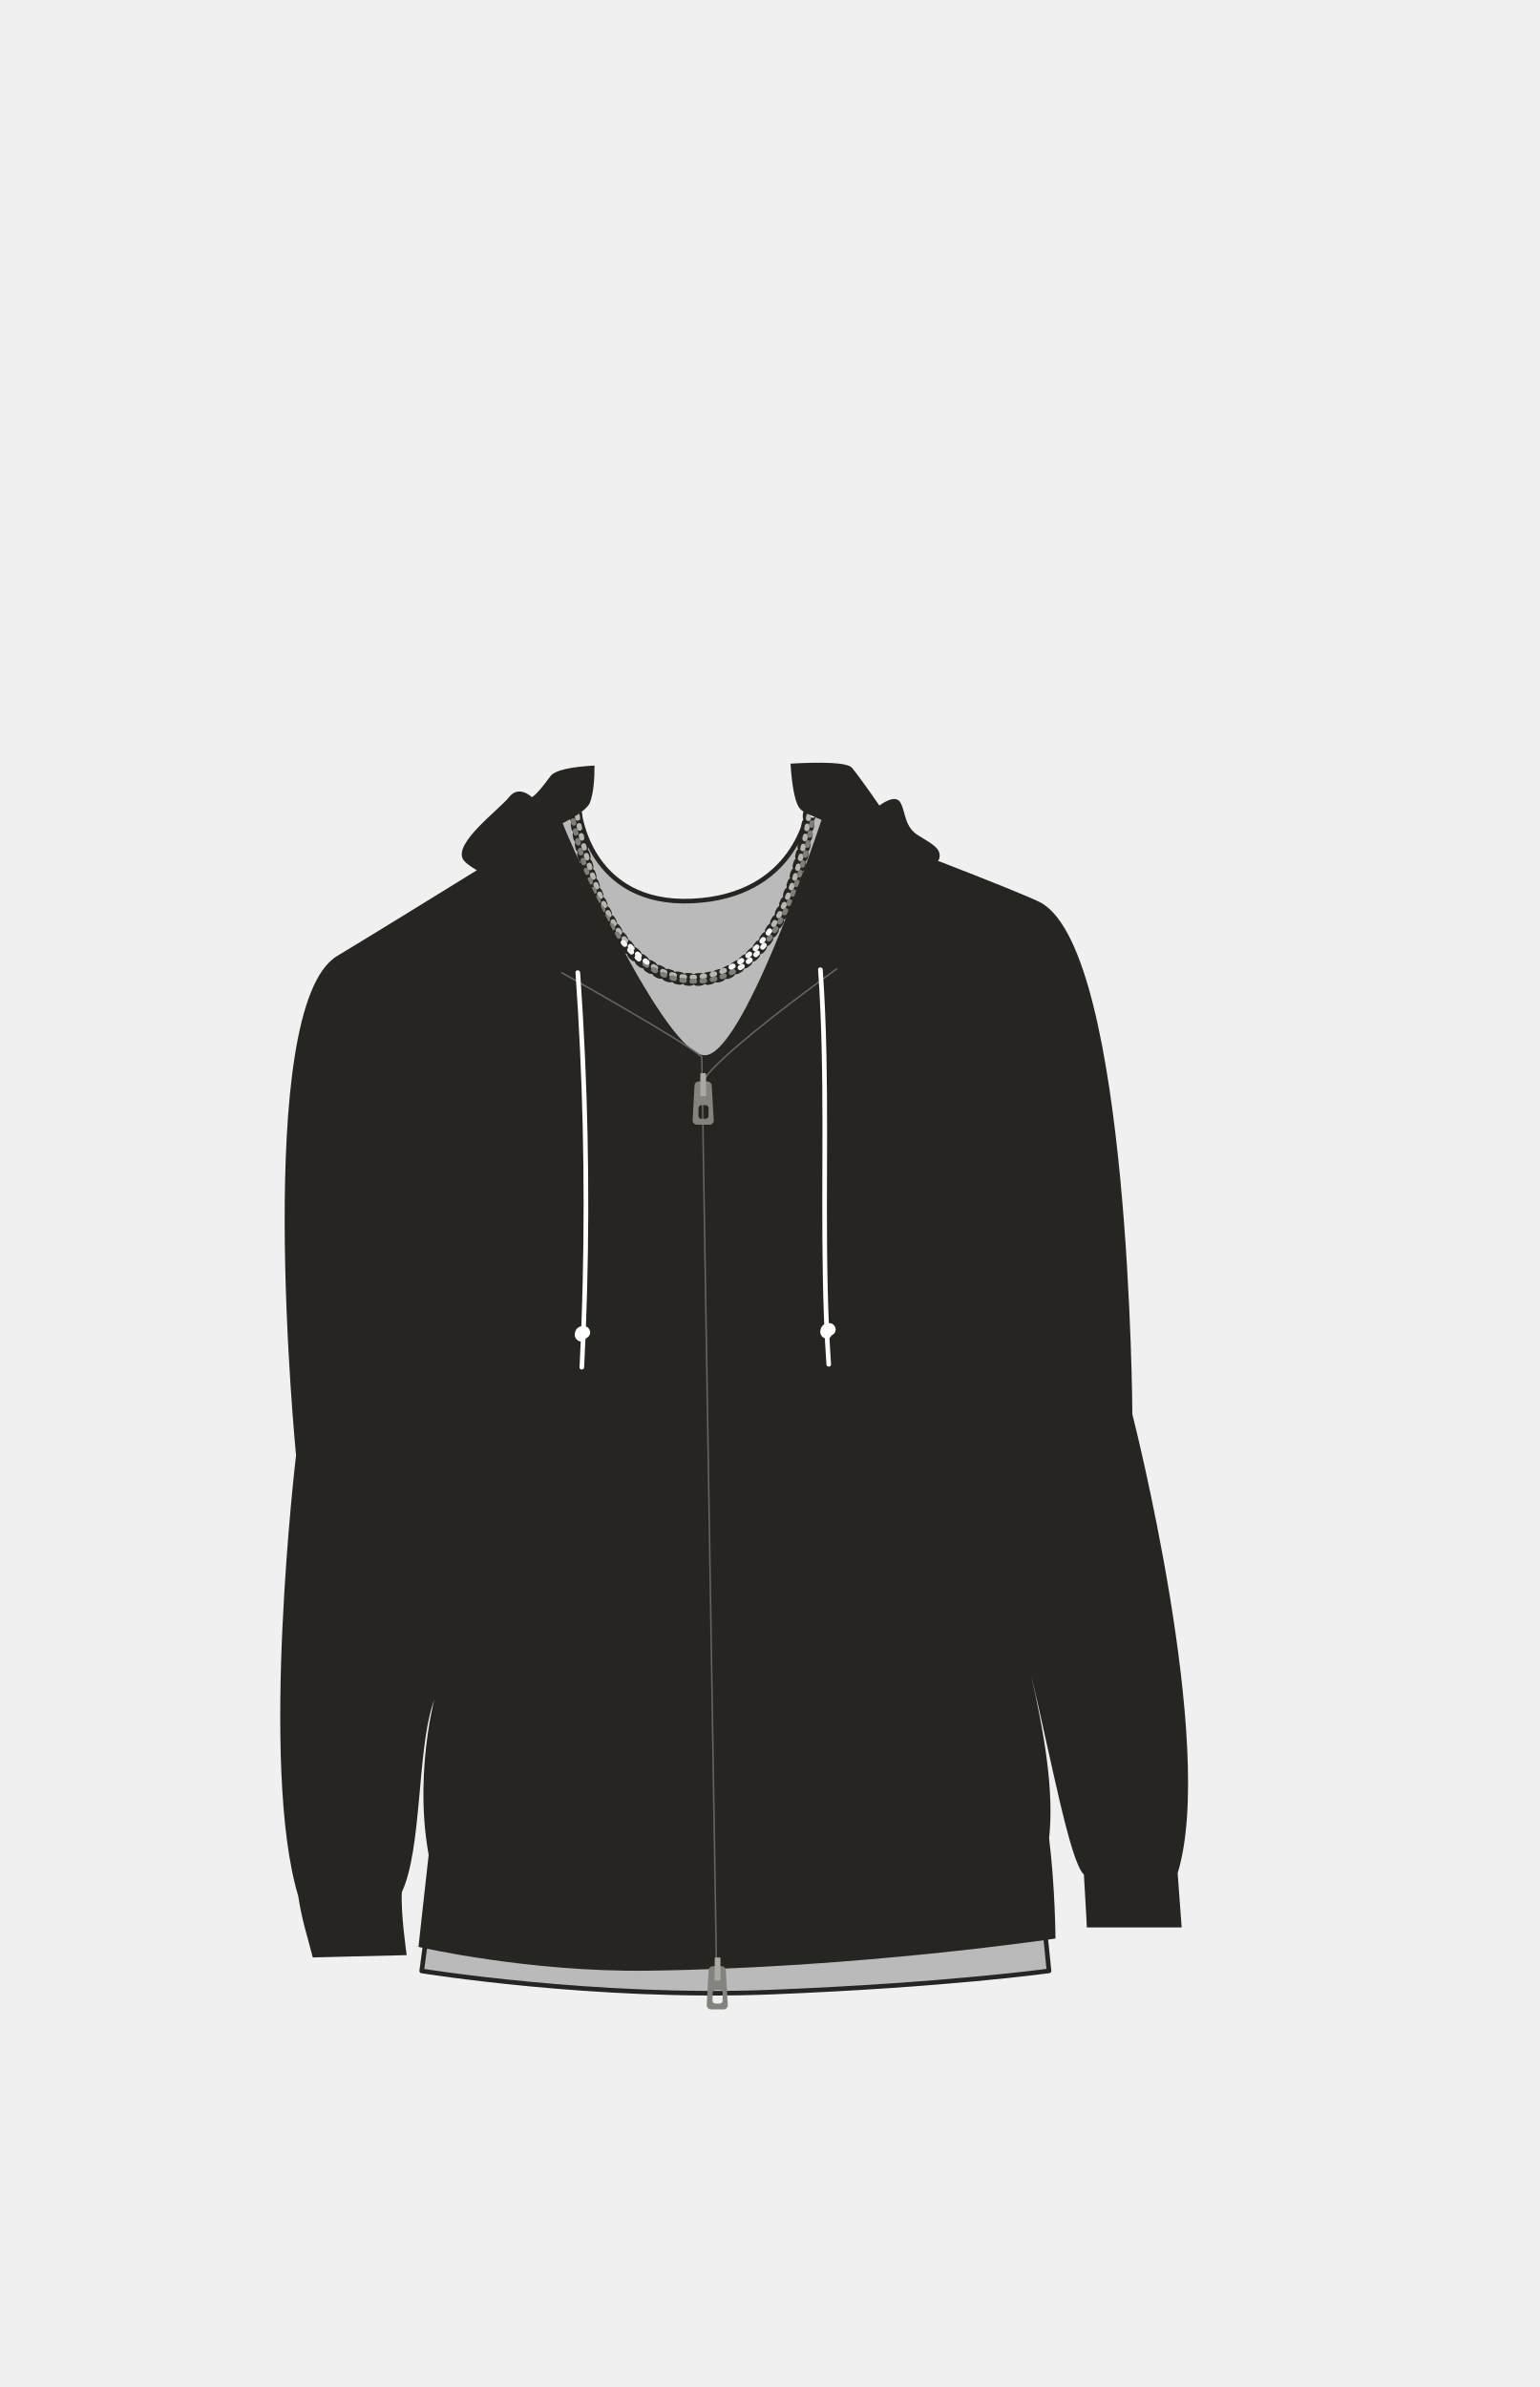
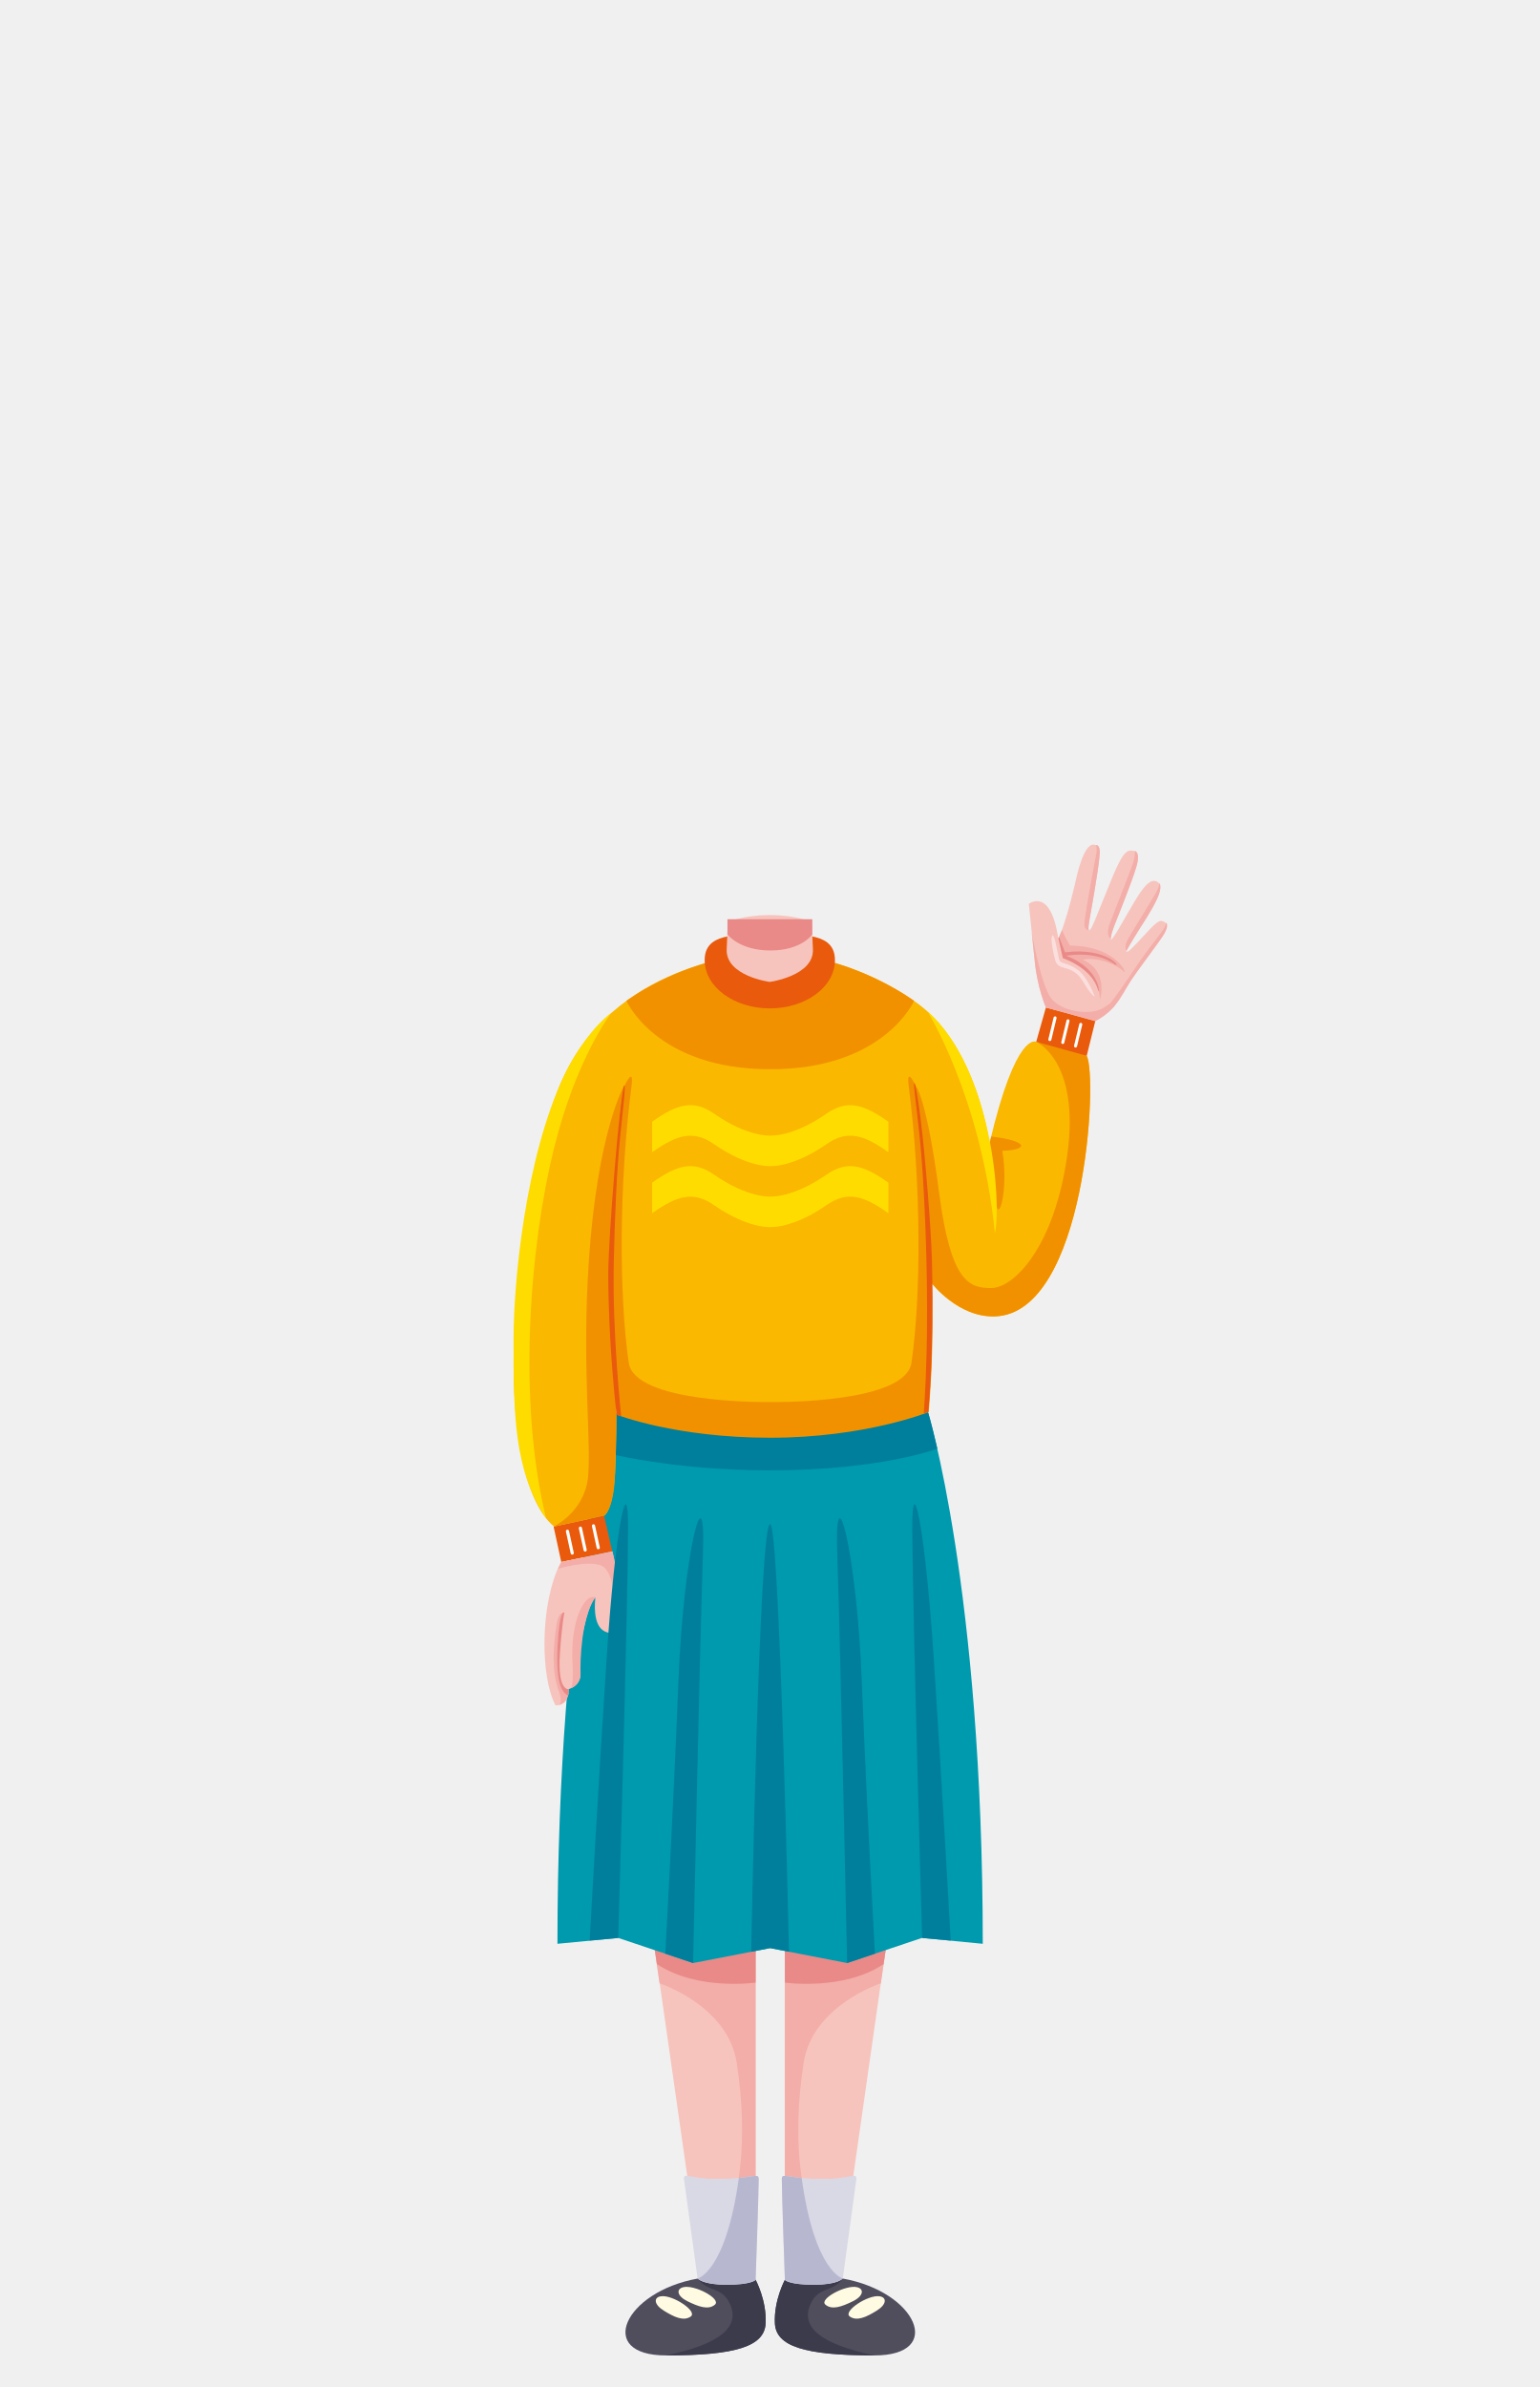
- <svg xmlns="http://www.w3.org/2000/svg" width="1000" height="1550" viewBox="0 0 1000 1550">
-   <path d="M675.54 1223.65L556 532.59l-31.45-6s-7.62 55.38-75 58.47-73.43-58.47-73.43-58.47l-27.3 12.56-70.32 705.73-4.64 34.94s112.7 18.26 226.51 13.77 180.83-13.79 180.83-13.79z" fill="#bababa" stroke="#262521" stroke-linecap="round" stroke-linejoin="round" stroke-width="3" />
-   <path d="M373.79 529s12.74 107.09 76.95 107.09 74.86-107.56 74.86-107.56" fill="none" stroke="#262521" stroke-linecap="round" stroke-linejoin="round" stroke-width="8.27" stroke-dasharray="1.65 4.96" />
-   <path d="M377.8 545.93a1.65 1.65 0 01-1.61-1.31l-.35-1.64a1.66 1.66 0 011.29-2 1.64 1.64 0 011.95 1.29l.34 1.61a1.65 1.65 0 01-1.27 2 2.09 2.09 0 01-.35.05zm71.58 90.3a1.66 1.66 0 010-3.31h1.6a1.66 1.66 0 01.15 3.31l-1.71.05zm-4.95-.2h-.15c-.57 0-1.14-.11-1.7-.19a1.64 1.64 0 01-1.43-1.85 1.66 1.66 0 011.85-1.43c.52.07 1.05.13 1.58.18a1.65 1.65 0 01-.15 3.3zm11.54-.3a1.65 1.65 0 01-.22-3.29l1.59-.24a1.66 1.66 0 01.53 3.27l-1.68.25zm-18-.77a1.81 1.81 0 01-.39-.05l-1.65-.43a1.66 1.66 0 11.89-3.19c.51.14 1 .28 1.54.4a1.66 1.66 0 01-.39 3.27zm24.51-.49a1.65 1.65 0 01-.41-3.25l1.55-.42a1.65 1.65 0 11.91 3.18l-1.63.44a1.51 1.51 0 01-.46.05zM431.66 633a1.67 1.67 0 01-.62-.12c-.53-.21-1.05-.43-1.57-.66a1.65 1.65 0 011.33-3c.49.22 1 .42 1.47.62a1.65 1.65 0 01-.61 3.19zm37.06-.49a1.66 1.66 0 01-.59-3.2c.5-.19 1-.39 1.48-.6a1.66 1.66 0 111.29 3.05l-1.58.64a1.56 1.56 0 01-.6.06zm-43-2.37a1.66 1.66 0 01-.81-.21q-.75-.42-1.47-.87a1.65 1.65 0 011.72-2.82l1.38.81a1.65 1.65 0 01-.82 3.09zm-19.47-17.62a1.67 1.67 0 01-1.32-.64c-.34-.45-.68-.89-1-1.34a1.65 1.65 0 112.65-2l1 1.3a1.65 1.65 0 01-1.3 2.66zm-3.86-5.37a1.66 1.66 0 01-1.38-.74c-.31-.46-.62-.93-.92-1.4a1.65 1.65 0 112.77-1.8l.9 1.36a1.66 1.66 0 01-.45 2.3 1.68 1.68 0 01-.91.23zm100-5.07a1.59 1.59 0 01-.86-.25 1.64 1.64 0 01-.55-2.27l.84-1.4a1.65 1.65 0 112.84 1.69c-.28.48-.57 1-.86 1.43a1.66 1.66 0 01-1.36.72zm-103.56-.54a1.64 1.64 0 01-1.43-.82l-.84-1.44a1.66 1.66 0 012.87-1.65l.82 1.42a1.65 1.65 0 01-.59 2.26 1.58 1.58 0 01-.78.18zm106.85-5.21a1.71 1.71 0 01-.78-.2 1.65 1.65 0 01-.67-2.24l.77-1.45a1.65 1.65 0 012.93 1.53l-.79 1.49a1.67 1.67 0 01-1.41.82zm-110.07-.58a1.66 1.66 0 01-1.47-.88l-.77-1.49a1.65 1.65 0 112.95-1.5l.75 1.45a1.65 1.65 0 01-1.46 2.42zm113.06-5.34a1.63 1.63 0 01-.71-.16 1.66 1.66 0 01-.79-2.2l.7-1.49a1.65 1.65 0 113 1.39l-.71 1.51a1.64 1.64 0 01-1.44.9zm-116-.59a1.65 1.65 0 01-1.5-.95c-.24-.51-.47-1-.7-1.52a1.65 1.65 0 113-1.38l.69 1.49a1.65 1.65 0 01-.79 2.2 1.59 1.59 0 01-.66.11zm118.7-5.46a1.58 1.58 0 01-.63-.13 1.65 1.65 0 01-.89-2.16l.63-1.52a1.65 1.65 0 113.06 1.25l-.64 1.54a1.66 1.66 0 01-1.49.97zM390 583.73a1.66 1.66 0 01-1.53-1l-.64-1.54a1.65 1.65 0 01.9-2.16 1.67 1.67 0 012.16.9l.63 1.51a1.67 1.67 0 01-1.52 2.3zm123.84-5.58a1.7 1.7 0 01-.58-.11 1.64 1.64 0 01-1-2.12c.19-.52.38-1 .56-1.54a1.66 1.66 0 113.18 1.12l-.58 1.57a1.65 1.65 0 01-1.57 1.08zm-126.32-.56a1.66 1.66 0 01-1.55-1.06l-.59-1.56a1.65 1.65 0 113.1-1.16l.58 1.53a1.66 1.66 0 01-.95 2.14 1.58 1.58 0 01-.58.11zm128.52-5.69a1.54 1.54 0 01-.52-.09 1.65 1.65 0 01-1-2.09c.17-.52.34-1 .5-1.55a1.66 1.66 0 113.16 1c-.17.53-.35 1.06-.52 1.6a1.66 1.66 0 01-1.61 1.13zm-130.8-.53a1.66 1.66 0 01-1.57-1.11l-.54-1.57a1.65 1.65 0 013.13-1.07l.54 1.55a1.66 1.66 0 01-1 2.11 1.7 1.7 0 01-.55.09zm132.76-5.8a1.58 1.58 0 01-.47-.07 1.66 1.66 0 01-1.12-2l.46-1.57a1.65 1.65 0 013.18.9l-.46 1.6a1.66 1.66 0 01-1.59 1.14zm-134.87-.49a1.65 1.65 0 01-1.58-1.15l-.5-1.59a1.65 1.65 0 013.16-1l.49 1.57a1.65 1.65 0 01-1.07 2.08 1.77 1.77 0 01-.48.09zm136.64-5.89a1.52 1.52 0 01-.42-.06 1.65 1.65 0 01-1.18-2c.14-.53.27-1.06.4-1.58a1.65 1.65 0 113.21.8c-.13.53-.27 1.07-.41 1.62a1.67 1.67 0 01-1.58 1.22zm-138.57-.45a1.64 1.64 0 01-1.58-1.19l-.46-1.61a1.65 1.65 0 113.18-.89l.45 1.58a1.66 1.66 0 01-1.13 2 1.76 1.76 0 01-.44.11zm140.14-6a1.61 1.61 0 01-.37 0 1.65 1.65 0 01-1.24-2l.36-1.6a1.65 1.65 0 013.23.71l-.37 1.63a1.65 1.65 0 01-1.59 1.26zm-141.9-.39a1.66 1.66 0 01-1.6-1.23l-.42-1.62a1.66 1.66 0 013.21-.82l.41 1.59a1.65 1.65 0 01-1.18 2 1.52 1.52 0 01-.4.08zm143.29-6.09h-.33a1.65 1.65 0 01-1.3-2l.32-1.61a1.65 1.65 0 113.25.62l-.32 1.64a1.66 1.66 0 01-1.6 1.35zm1.19-6.53h-.28a1.66 1.66 0 01-1.35-1.91c.09-.56.18-1.09.27-1.62a1.65 1.65 0 013.26.52q-.12.81-.27 1.65a1.66 1.66 0 01-1.61 1.36zm-147.54-.29a1.64 1.64 0 01-1.61-1.31l-.35-1.63a1.67 1.67 0 011.29-2 1.65 1.65 0 011.95 1.29l.34 1.61a1.65 1.65 0 01-1.27 2 1.39 1.39 0 01-.33.04zM525 533.17h-.23a1.66 1.66 0 01-1.42-1.86c.08-.59.16-1.13.22-1.63a1.65 1.65 0 113.28.41c-.06.51-.14 1.07-.22 1.66a1.66 1.66 0 01-1.63 1.42zm-149.85-.24a1.67 1.67 0 01-1.63-1.36l-.29-1.64a1.65 1.65 0 113.25-.58l.3 1.62a1.66 1.66 0 01-1.33 1.93z" fill="#b7b6b0" />
-   <path d="M451 638.78h-1.71a1.65 1.65 0 01.14-3.3h1.6a1.65 1.65 0 010 3.3zm4.94-.17a1.65 1.65 0 01-.13-3.3q.81-.06 1.59-.15a1.64 1.64 0 011.83 1.46 1.66 1.66 0 01-1.46 1.83l-1.69.16zm-11.54-.29h-.22c-.56-.07-1.13-.16-1.68-.25a1.65 1.65 0 11.54-3.26l1.58.23a1.66 1.66 0 01-.22 3.3zm18.07-.64a1.66 1.66 0 01-.33-3.28c.52-.1 1-.22 1.56-.35a1.66 1.66 0 11.78 3.22c-.55.13-1.11.26-1.67.37a1.27 1.27 0 01-.36.04zm-24.56-.68a2 2 0 01-.43 0l-1.64-.47a1.65 1.65 0 111-3.17c.51.16 1 .3 1.54.44a1.65 1.65 0 01-.42 3.25zm30.91-1.12a1.66 1.66 0 01-.55-3.22c.5-.17 1-.36 1.5-.55a1.66 1.66 0 011.19 3.09l-1.6.59a1.7 1.7 0 01-.54.12zm-37.17-1a1.76 1.76 0 01-.63-.12l-1.57-.67a1.66 1.66 0 011.35-3l1.47.63a1.66 1.66 0 01-.62 3.19zm43.25-1.6a1.65 1.65 0 01-.74-3.13c.48-.24.95-.49 1.42-.74a1.66 1.66 0 011.58 2.91c-.5.27-1 .53-1.52.79a1.63 1.63 0 01-.74.22zm-49.21-1.27a1.65 1.65 0 01-.8-.21l-1.47-.84a1.66 1.66 0 011.69-2.85c.46.28.93.54 1.39.8a1.65 1.65 0 01-.81 3.1zm-5.58-3.53a1.64 1.64 0 01-1-.31l-1.37-1a1.65 1.65 0 012-2.64l1.31 1a1.66 1.66 0 01-1 3zm79.2-17a1.66 1.66 0 01-1.34-2.63c.32-.44.63-.88.94-1.33a1.65 1.65 0 112.71 1.9l-1 1.37a1.65 1.65 0 01-1.31.69zm-97.59-1.84a1.65 1.65 0 01-1.35-.69c-.33-.45-.65-.91-1-1.37a1.66 1.66 0 112.72-1.89c.31.44.62.89.94 1.33a1.66 1.66 0 01-.38 2.31 1.64 1.64 0 01-.93.31zM503 606a1.61 1.61 0 01-.88-.26 1.65 1.65 0 01-.52-2.27l.86-1.39a1.65 1.65 0 012.82 1.72c-.29.48-.58 1-.88 1.42a1.65 1.65 0 01-1.4.78zm-105-1.84a1.66 1.66 0 01-1.4-.77c-.3-.48-.6-1-.89-1.43a1.65 1.65 0 112.81-1.73l.87 1.39a1.65 1.65 0 01-.51 2.28 1.69 1.69 0 01-.88.25zm108.35-3.87a1.64 1.64 0 01-1.44-2.45c.26-.48.53-1 .78-1.44a1.66 1.66 0 012.92 1.57l-.81 1.47a1.63 1.63 0 01-1.44.84zm-111.75-1.84a1.67 1.67 0 01-1.45-.84l-.81-1.47a1.65 1.65 0 012.9-1.59L396 596a1.66 1.66 0 01-.62 2.26 1.72 1.72 0 01-.78.19zm114.84-4.05a1.7 1.7 0 01-.73-.17A1.66 1.66 0 01508 592l.72-1.47a1.65 1.65 0 113 1.43c-.24.5-.48 1-.73 1.5a1.65 1.65 0 01-1.55.94zm-118-1.79a1.65 1.65 0 01-1.47-.9l-.75-1.5a1.65 1.65 0 113-1.46l.74 1.46a1.66 1.66 0 01-1.48 2.4zm120.77-4.22a1.79 1.79 0 01-.67-.14 1.66 1.66 0 01-.84-2.18c.22-.5.43-1 .65-1.51a1.65 1.65 0 013 1.3c-.22.51-.44 1-.67 1.54a1.65 1.65 0 01-1.45.99zm-123.65-1.75a1.65 1.65 0 01-1.5-1c-.23-.51-.47-1-.69-1.52a1.65 1.65 0 113-1.35l.67 1.49a1.64 1.64 0 01-.81 2.19 1.54 1.54 0 01-.65.19zm126.19-4.37a1.61 1.61 0 01-.6-.12 1.66 1.66 0 01-.93-2.15c.2-.51.4-1 .59-1.52a1.65 1.65 0 113.09 1.18c-.2.52-.4 1-.61 1.56a1.65 1.65 0 01-1.52 1.05zm-128.84-1.7a1.66 1.66 0 01-1.53-1c-.21-.51-.43-1-.64-1.55a1.66 1.66 0 013.07-1.24c.2.51.41 1 .62 1.52a1.64 1.64 0 01-.89 2.16 1.58 1.58 0 01-.61.11zm131.16-4.52a1.81 1.81 0 01-.55-.09 1.66 1.66 0 01-1-2.11l.55-1.55a1.65 1.65 0 113.12 1.07l-.55 1.58a1.64 1.64 0 01-1.55 1.1zm-133.61-1.64a1.64 1.64 0 01-1.54-1.07l-.59-1.57a1.66 1.66 0 013.11-1.14l.57 1.54a1.66 1.66 0 01-1 2.13 1.76 1.76 0 01-.53.11zm135.72-4.64a1.8 1.8 0 01-.5-.08 1.65 1.65 0 01-1.07-2.08l.49-1.57a1.65 1.65 0 113.16 1l-.5 1.59a1.66 1.66 0 01-1.56 1.14zm-138-1.6a1.66 1.66 0 01-1.56-1.12l-.54-1.58a1.66 1.66 0 013.14-1.05l.53 1.56a1.66 1.66 0 01-1 2.1 1.7 1.7 0 01-.52.09zm139.89-4.75a1.51 1.51 0 01-.46-.07 1.65 1.65 0 01-1.13-2c.15-.53.3-1.06.44-1.58a1.67 1.67 0 012-1.16 1.65 1.65 0 011.15 2l-.45 1.62a1.67 1.67 0 01-1.5 1.19zm-141.95-1.55a1.65 1.65 0 01-1.58-1.16l-.49-1.6a1.65 1.65 0 113.16-1l.48 1.57a1.64 1.64 0 01-1.08 2.07 1.67 1.67 0 01-.44.12zM522.85 557a1.44 1.44 0 01-.41 0 1.65 1.65 0 01-1.19-2l.4-1.6a1.65 1.65 0 113.21.8l-.41 1.62a1.64 1.64 0 01-1.6 1.18zm-145.58-1.5a1.65 1.65 0 01-1.59-1.2l-.45-1.61a1.65 1.65 0 113.18-.88l.45 1.58a1.66 1.66 0 01-1.14 2.05 1.74 1.74 0 01-.45.07zm147.14-5a1.5 1.5 0 01-.37 0 1.66 1.66 0 01-1.25-2l.36-1.6a1.65 1.65 0 113.23.7l-.36 1.63a1.66 1.66 0 01-1.61 1.33zm-148.87-1.45a1.65 1.65 0 01-1.6-1.25l-.41-1.61a1.65 1.65 0 011.2-2 1.67 1.67 0 012 1.2l.4 1.6a1.65 1.65 0 01-1.19 2 1.51 1.51 0 01-.4.12zm150.25-5h-.33a1.67 1.67 0 01-1.3-1.95l.32-1.61a1.65 1.65 0 013.25.61l-.32 1.64a1.66 1.66 0 01-1.62 1.33zM374 542.66a1.66 1.66 0 01-1.61-1.29l-.37-1.63a1.65 1.65 0 013.23-.71l.37 1.6a1.66 1.66 0 01-1.25 2 1.57 1.57 0 01-.37.03zm153-5.12h-.27a1.65 1.65 0 01-1.36-1.9l.27-1.63a1.65 1.65 0 113.26.52l-.27 1.66a1.65 1.65 0 01-1.63 1.35zm-154.42-1.38a1.66 1.66 0 01-1.62-1.32c-.11-.58-.22-1.13-.32-1.65a1.65 1.65 0 013.25-.62c.1.51.2 1 .32 1.61a1.65 1.65 0 01-1.29 2z" fill="#7f7e78" />
-   <path d="M474.72 629.71a1.65 1.65 0 01-.77-3.11c.47-.26.94-.51 1.4-.78a1.66 1.66 0 011.65 2.87l-1.5.83a1.66 1.66 0 01-.78.19zm-54.51-3.23a1.67 1.67 0 01-1-.32l-1.35-1a1.66 1.66 0 012.05-2.6c.42.33.85.65 1.28 1a1.65 1.65 0 01-1 3zm60.17-.21a1.65 1.65 0 01-.94-3l1.31-.93a1.65 1.65 0 011.95 2.66c-.46.34-.92.66-1.39 1a1.6 1.6 0 01-.93.27zm-65.25-4a1.6 1.6 0 01-1.12-.44c-.42-.38-.83-.77-1.23-1.16a1.65 1.65 0 010-2.34 1.67 1.67 0 012.34 0c.38.38.78.75 1.17 1.11a1.66 1.66 0 01-1.12 2.87zm70.48 0a1.63 1.63 0 01-1.26-.58 1.66 1.66 0 01.18-2.33l1.21-1.06a1.65 1.65 0 112.21 2.46c-.42.38-.84.75-1.27 1.11a1.62 1.62 0 01-1.07.38zm4.8-4.51a1.66 1.66 0 01-1.18-2.81l1.11-1.17a1.65 1.65 0 112.42 2.25l-1.16 1.23a1.68 1.68 0 01-1.19.48zm-79.92-.18a1.66 1.66 0 01-1.23-.55l-1.12-1.26a1.66 1.66 0 112.5-2.17c.36.41.71.82 1.08 1.22a1.65 1.65 0 01-.13 2.33 1.61 1.61 0 01-1.1.41zm84.32-4.76a1.64 1.64 0 01-1.27-2.7l1-1.26a1.66 1.66 0 012.6 2c-.35.44-.7.88-1.06 1.31a1.64 1.64 0 01-1.27.63zm4-5.25a1.65 1.65 0 01-1.35-2.61c.31-.44.62-.88.92-1.33a1.66 1.66 0 112.74 1.86l-1 1.38a1.63 1.63 0 01-1.31.68z" fill="#f4f4f4" />
-   <path d="M480.62 630a1.65 1.65 0 01-.92-3l1.32-.9a1.65 1.65 0 111.91 2.7c-.46.33-.93.64-1.4 1a1.69 1.69 0 01-.91.2zm5.3-3.94a1.68 1.68 0 01-1.28-.6 1.65 1.65 0 01.22-2.33l1.22-1a1.65 1.65 0 112.18 2.48c-.42.37-.85.74-1.29 1.1a1.63 1.63 0 01-1.05.37zm-71-1.67a1.67 1.67 0 01-1.09-.4l-1.26-1.14a1.65 1.65 0 012.23-2.43l1.2 1.07a1.65 1.65 0 01-1.08 2.9zm75.86-2.81a1.65 1.65 0 01-1.17-2.81c.38-.39.75-.77 1.12-1.17a1.66 1.66 0 012.4 2.28c-.39.41-.78.82-1.17 1.21a1.65 1.65 0 01-1.17.51zm-80.65-1.76a1.65 1.65 0 01-1.19-.51l-1.16-1.23a1.66 1.66 0 112.44-2.24c.36.4.74.79 1.11 1.18a1.66 1.66 0 010 2.34 1.63 1.63 0 01-1.19.48zm85.11-3.13a1.64 1.64 0 01-1.06-.39 1.66 1.66 0 01-.18-2.3c.35-.41.69-.83 1-1.25a1.65 1.65 0 112.58 2.07c-.35.44-.71.87-1.07 1.31a1.66 1.66 0 01-1.26.58zm-89.5-1.82a1.68 1.68 0 01-1.28-.6l-1.05-1.27a1.65 1.65 0 112.59-2.06l1 1.26a1.65 1.65 0 01-.23 2.33 1.67 1.67 0 01-1.02.36zM528 531h-.21a1.66 1.66 0 01-1.43-1.86l.1-.78a1.63 1.63 0 011.82-1.46 1.65 1.65 0 011.47 1.82s0 .29-.11.85A1.66 1.66 0 01528 531z" fill="#f4f4f4" />
-   <path d="M735.35 918.39s-1.4-298-58.89-331.94c-5.16-3.05-35.89-15.27-67.47-27.53a2.61 2.61 0 00.82-.94c2.21-6.91-4.71-10-13.56-15.54s-8-14.34-11.34-21-13.84 1.66-13.84 1.66-10.79-15.77-17.71-24.44c-3-3.78-20.84-3.88-40-2.79.85 13.67 2.77 26.49 6.85 30 1.69 1.45 6.51 3.74 13.28 6.52-6.23 18.73-51.83 153.38-75.91 152.85-25.45-.56-86.26-134.69-92.18-150.69 9.54-4.95 16.22-9.58 17.68-13.33 2.32-6 3-14.93 3-24.11-14.32.79-25.64 2.81-28.64 6.92-9.9 13.57-12.16 13.57-12.16 13.57s-8.2-8.2-14.7 0-35.63 29.41-30 40.15c1.15 2.19 4.5 4.71 9.11 7.34-31 19.16-68.08 42-90.72 55.66C163.65 654.21 192.25 945 192.25 945s-24 202.14 1.42 286.16c2.37 15.93 6.05 26.45 9.43 39.9l61-1.5s-4.07-28.29-3.11-41c12.87-27.53 10-90.32 19.82-121.27 6-18.8-13.38 36.84-2.44 97.21-3 26.45-6.6 59.72-6.6 59.72s71 16.39 148 15.46c137.53-1.66 265.66-20.89 265.66-20.89s-.25-33.66-4.15-65c3.36-30.83-3.13-68.12-11.81-106.57 12.77 53 25.26 121.81 34.4 130 1.64 26.39 1.89 34.36 1.89 34.36h61.6s-1-13.81-2.61-35.23c25.55-83.02-29.4-297.96-29.4-297.96z" fill="#262521" />
-   <path d="M365 631.74s80.36 45 90.73 54.58l9.58 594.06M543.35 629.15s-93 66.71-87.39 76.65" fill="none" stroke="#636363" stroke-linecap="round" stroke-linejoin="round" />
-   <path d="M373.71 631.52q3.53 50.1 4.7 100.34 1.15 49.95 0 99.94-.66 28-2.07 56.05c-.1 1.93 2.9 1.92 3 0q2.52-50.18 2.67-100.41.15-50-2.06-99.92-1.23-28-3.2-56c-.14-1.92-3.14-1.93-3 0z" fill="#fff" />
-   <path d="M380.2 864.92a.41.41 0 01-.05-.09.31.31 0 00.05.11z" fill="#fff" />
-   <path d="M383.22 864.77c-1-5.68-9.17-4.53-9.83.74-1.25 4.48 5 8.19 7.22 3.42a4 4 0 002.61-4.16zM531.26 629.64c2.34 33.3 2.8 66.69 2.83 100.06s-.38 66.51.26 99.77c.36 18.85 1 37.69 2.32 56.5.13 1.92 3.13 1.93 3 0-2.26-33.49-2.67-67.07-2.67-100.62 0-33.21.38-66.41-.3-99.61-.38-18.72-1.11-37.43-2.42-56.1-.13-1.92-3.13-1.93-3 0z" fill="#fff" />
-   <path d="M542.65 862.89c-.95-5.67-9.17-4.52-9.82.75-1.26 4.47 5 8.19 7.21 3.41a4 4 0 002.61-4.16z" fill="#fff" />
-   <path d="M459.16 702.25h-5.62a2.79 2.79 0 00-2.52 2.32l-1.08 19.68c-.06.93-.11 1.86-.16 2.79a2.87 2.87 0 003 3.27H461a2.56 2.56 0 002.09-1.3l.06-.09a1.14 1.14 0 00.1-.19c.06-.12.11-.24.16-.37v-.11c0-.13.07-.25.09-.39a3.88 3.88 0 000-.59q-.58-9.82-1.15-19.67c-.06-.94-.11-1.87-.17-2.8a2.86 2.86 0 00-3.02-2.55zm1 17.26l-.08 5.17a1.87 1.87 0 01-1.9 1.84h-2.8a1.88 1.88 0 01-1.84-1.9l.08-5.17a1.88 1.88 0 011.9-1.84h2.8a1.88 1.88 0 011.82 1.9zM468.33 1276.73h-5.63a2.78 2.78 0 00-2.51 2.32q-.56 9.84-1.09 19.68l-.15 2.79a2.86 2.86 0 003 3.27h8.17a2.56 2.56 0 002.1-1.3l.06-.09.09-.19a2.06 2.06 0 00.16-.37v-.11a2.46 2.46 0 00.09-.39 2.27 2.27 0 000-.58q-.57-9.84-1.15-19.68c0-.94-.11-1.87-.16-2.8a2.87 2.87 0 00-2.98-2.55zm1 17.26l-.08 5.17a1.86 1.86 0 01-1.89 1.84h-2.8a1.87 1.87 0 01-1.84-1.9l.08-5.17a1.87 1.87 0 011.89-1.84h2.81a1.86 1.86 0 011.8 1.91z" fill="#84837e" />
-   <rect x="454.76" y="696.82" width="3.77" height="15.03" rx=".68" transform="rotate(180 456.645 704.335)" fill="#aaa9a3" />
-   <rect x="464.11" y="1271.1" width="3.77" height="15.03" rx=".68" transform="rotate(180 465.995 1278.615)" fill="#aaa9a3" />
+ <svg xmlns="http://www.w3.org/2000/svg" version="1.1" id="Layer_1" x="0px" y="0px" viewBox="0 0 1000 1550" style="enable-background:new 0 0 1000 1550;" xml:space="preserve">
+   <style type="text/css">
+ 	.st0{fill:#F7C4BD;}
+ 	.st1{fill:#F3AEA9;}
+ 	.st2{fill:#E98A88;}
+ 	.st3{fill:#504D5D;}
+ 	.st4{fill:#3C3B4C;}
+ 	.st5{fill:#D9D9E5;}
+ 	.st6{fill:#B8B7D0;}
+ 	.st7{fill:#FFFBE3;}
+ 	.st8{fill:#009AAE;}
+ 	.st9{fill:#007F9C;}
+ 	.st10{fill:#FAB800;}
+ 	.st11{fill:#F29100;}
+ 	.st12{fill:#E95A0C;}
+ 	.st13{fill:#FBDFDE;}
+ 	.st14{fill:#F6A500;}
+ 	.st15{fill:#FFFFFF;}
+ 	.st16{fill:#FFDC00;}
+ </style>
+   <g>
+     <g>
+       <g>
+         <path class="st0" d="M424.9,1263.3l21.7,151.9h44.2v-151.9C490.7,1263.3,457.8,1253.1,424.9,1263.3z" />
+         <path class="st1" d="M428.3,1287.9c0,0,44.3,14.3,50.1,51.5c8.3,53.7-0.8,85.1-0.8,85.1l13-5.8v-156.4l-65.8,1.6L428.3,1287.9z" />
+         <path class="st2" d="M490.7,1287.4c0,0-37.8,5.5-64.1-12c-1.7-11.8-1.7-11.4-1.7-11.4s33.2-7.2,65.8-1.6     C490.7,1282.1,490.7,1287.4,490.7,1287.4z" />
+         <path class="st3" d="M490.7,1480.4c0,0,7.2,13.3,6.5,28.2c-0.7,14.9-18.9,20.9-64.7,20.9s-27.3-41.3,20.5-49.9     C484,1479.5,490.7,1480.4,490.7,1480.4z" />
+         <path class="st4" d="M490.7,1480.4c0,0,7.2,13.3,6.5,28.2c-0.7,14.9-18.9,20.9-64.7,20.9c35.4-7.4,48.3-18.6,41.5-33.5     c-5.3-11.5-14.2-7.3-21-16.4C484,1479.5,490.7,1480.4,490.7,1480.4z" />
+         <path class="st5" d="M444.2,1415.2c1.5,10.9,8.8,64.3,8.8,64.3s2.9,4.1,18.9,4.1s18.7-3.1,18.7-3.1s2-56.4,2-65.4     c0-4.8-3.6-0.1-27-0.2C448.2,1415,443.5,1410.1,444.2,1415.2z" />
+         <path class="st6" d="M453.1,1479.5c0,0,2.9,4.1,18.9,4.1s18.7-3.1,18.7-3.1s2-56.4,2-65.4c0-3.6-2-1.9-12.9-0.8     C471.3,1475.4,453.1,1479.5,453.1,1479.5z" />
+         <path class="st7" d="M443.7,1485.2c-4.8,1.2-4.1,5.8,2.9,9.2c7,3.4,13.4,5.8,17.7,2.1C468.5,1492.7,451,1483.4,443.7,1485.2z" />
+         <path class="st7" d="M429.2,1491.1c-4.9,0.7-4.6,5.4,2,9.4c6.6,4.1,12.8,7,17.4,3.7C453.2,1500.8,436.6,1489.9,429.2,1491.1z" />
+       </g>
+       <g>
+         <path class="st0" d="M575.5,1263.3l-21.7,151.9h-44.2v-151.9C509.7,1263.3,542.6,1253.1,575.5,1263.3z" />
+         <path class="st1" d="M572,1287.9c0,0-44.3,14.3-50.1,51.5c-8.3,53.7,0.8,85.1,0.8,85.1l-13-5.8v-156.4l65.8,1.6L572,1287.9z" />
+         <path class="st2" d="M509.7,1287.4c0,0,37.8,5.5,64.1-12c1.7-11.8,1.7-11.4,1.7-11.4s-33.2-7.2-65.8-1.6     C509.7,1282.1,509.7,1287.4,509.7,1287.4z" />
+         <path class="st3" d="M509.7,1480.4c0,0-7.2,13.3-6.5,28.2c0.7,14.9,18.9,20.9,64.7,20.9s27.3-41.3-20.5-49.9     C516.4,1479.5,509.7,1480.4,509.7,1480.4z" />
+         <path class="st4" d="M509.7,1480.4c0,0-7.2,13.3-6.5,28.2c0.7,14.9,18.9,20.9,64.7,20.9c-35.4-7.4-48.3-18.6-41.5-33.5     c5.3-11.5,14.2-7.3,21-16.4C516.4,1479.5,509.7,1480.4,509.7,1480.4z" />
+         <path class="st5" d="M556.1,1415.2c-1.5,10.9-8.8,64.3-8.8,64.3s-2.9,4.1-18.9,4.1s-18.7-3.1-18.7-3.1s-2-56.4-2-65.4     c0-4.8,3.6-0.1,27-0.2C552.2,1415,556.8,1410.1,556.1,1415.2z" />
+         <path class="st6" d="M547.3,1479.5c0,0-2.9,4.1-18.9,4.1s-18.7-3.1-18.7-3.1s-2-56.4-2-65.4c0-3.6,2-1.9,12.9-0.8     C529.1,1475.4,547.3,1479.5,547.3,1479.5z" />
+         <path class="st7" d="M556.6,1485.2c4.8,1.2,4.1,5.8-2.9,9.2c-7,3.4-13.4,5.8-17.7,2.1S549.4,1483.4,556.6,1485.2z" />
+         <path class="st7" d="M571.2,1491.1c4.9,0.7,4.6,5.4-2,9.4c-6.6,4.1-12.8,7-17.4,3.7C547.2,1500.8,563.8,1489.9,571.2,1491.1z" />
+       </g>
+     </g>
+     <path class="st8" d="M602.2,915.4L396.6,918c0,0-34.6,113.1-34.6,344.2l39.5-3.8l48.6,16.3l50-9.7l0,0l50,9.7l48.6-16.3l39.5,3.8   C638.2,1031.1,602.2,915.4,602.2,915.4z" />
+     <path class="st9" d="M390.5,942.7c3.7-16.5,6.2-24.7,6.2-24.7l205.5-2.6c0,0,2.6,8.4,6.5,25.3c0,0-36.7,14.1-109.1,14.1   C434,954.7,390.5,942.7,390.5,942.7z" />
+     <path class="st10" d="M672.9,676.5c0,0-13.1-7.7-30.4,66.3c-0.3-3.2-9.3-66.3-49-92.9C579.2,639.7,543,619,500.3,619   c-24.2,0-108.2,11.5-138.2,89.3c-30.1,77.9-44.4,247.2-2.3,283c14.2-2.8,32.5-7.1,32.5-7.1s6.4-2.5,7.4-33.8   c1.1-31.3,0-39.9,0-39.9l6.7,0.4c15.8,0.9,49.5,2.5,93.5,2.5c61.7,0,103.3-3.1,103.3-3.1s3-25.6,1.7-77.2c0,0,17.2,22.6,41.3,21.7   c59-2.2,66.8-156,59.4-169.2C688.1,678,672.9,676.5,672.9,676.5z" />
+     <path class="st11" d="M672.9,676.5c0,0,15.1,1.5,32.8,9.1c7.3,13.2-0.5,167-59.4,169.2c-24.1,0.9-41.3-21.7-41.3-21.7l-10.2-127.9   c0,0,7.1,8.3,15,68.9c7.6,58.3,19.3,62.3,33.9,62.3c14.6,0,41.3-26.7,49.5-87.3C701.3,688.5,672.9,676.5,672.9,676.5z" />
+     <polygon class="st12" points="359.5,991.3 364.5,1014.3 397.6,1007.4 392.3,984.2  " />
+     <polygon class="st12" points="679.2,654.2 672.9,676.5 705.7,685.6 711.4,662.5  " />
+     <g>
+       <path class="st0" d="M679.2,654.2c0,0-5.4-11.8-7.4-31.5c-2-19.7-3.7-35.8-3.7-35.8s14.2-11.1,19.1,22.4    c5.2-9.5,11.9-39.8,11.9-39.8s4.7-22.1,11.3-21c4.4,0.7,5.1,1.3,0.7,27.6c-2.9,17.9-5.2,27.3-4,27.9c1.6,0.8,4.3-7.8,15.4-34.7    c7.3-17.6,9.9-17.4,13.5-16.8c3.7,0.6,4.7,4.3-1.5,20.5c-8.2,21.6-14.6,35.8-13.3,37c1.3,1.2,8.3-12.7,16.7-26.5    c7-11.5,10.4-12,12.7-11.3c3.9,1.3,4.5,6-3.7,19.5c-13.5,22.5-16.2,25.6-15.5,26.1c1.2,0.8,3.1-1.3,12.2-11.1    c8.1-8.8,9.5-9.5,12.2-8.2c5.1,2.3-0.9,10-14.9,28.7c-4.7,6.3-9.5,13.6-14,21.3c-5.8,10-15.9,14.5-15.9,14.5L679.2,654.2z" />
+       <path class="st1" d="M714.3,649.2c0,0,6-18.5-11.2-26c10.8-2.3,23.5,4.3,26.6,7.6c3.1,3.3-3.7-16.5-34.9-16.8    c-4.1-7.3-5.1-10.1-5.1-10.1l-2,4.7l3,12.4C690.7,620.8,713.7,628.5,714.3,649.2z" />
+       <path class="st2" d="M691.6,618.4c-2.5-6.7-3.9-10-3.9-10l-0.4,0.9l2.9,12.9c0,0,19.1,6.2,22.9,20.9c0.9,4.3,2.8-13.5-20.6-22.4    c0,0,0-0.1,0-0.1c4.3-0.7,20-2.6,31.3,5.5C729,629.5,719.6,614.8,691.6,618.4z" />
+       <path class="st13" d="M710.6,646.2c-1.1-2.4-4.9-12.1-10.7-16.4c-7.5-5.5-11.4-3.3-12.2-7.1c-1.1-4.6-3.1-17.2-4.4-15.1    c-1.2,1.9,0.4,10,1.9,15.8c2.2,8,10.9,1.8,18.2,14.1C708.7,646.5,711.5,648.1,710.6,646.2z" />
+       <path class="st1" d="M707.2,603.9c0,0-3.9,0.8-2.9-6.2c1.9-12.9,6.7-39.2,7.5-42.6c0.8-3.4,0-6.4,0-6.4s3-0.3,2.3,6.4    c-0.5,8.7-6.8,43.6-6.8,43.6S706.4,603.6,707.2,603.9z" />
+       <path class="st1" d="M721.5,609.9c0,0-3.8-1.9-0.9-9.9c2.9-7.9,10.6-27,14.8-38.5c2.1-5.6,1.5-9,1.5-9s3.1,0.4,1.8,7.4    c-1.3,7.1-14.8,40.6-14.8,40.6S720.8,608.2,721.5,609.9L721.5,609.9z" />
+       <path class="st1" d="M731.6,617.6c0,0-2.4-2.5,1.4-8.8c3.8-6.2,15.2-24.9,17.6-29c2.4-4.1,2.3-6.4,2.3-6.4s2.2,2.2-1.3,9.9    c-3.4,7.7-10.9,18.8-10.9,18.8S732,615.9,731.6,617.6z" />
+       <path class="st1" d="M757.2,599.2c-0.6,3.8-3.6,6.9-10.2,15.6c-6.6,8.7-11.7,16.6-11.7,16.6c-9.7,14.4-14.2,20-14.3,20    c-2.4,1.8-4.9,3.5-7.3,4.4c-7.8,3-24,1-30.8-7.2c-6.8-8.2-12.9-42.9-12.9-42.9s0.4,3.1,2,18.9c1.6,16.8,7.2,29.6,7.2,29.6    l32.1,8.8c4.1-1.9,8.2-5.1,11.5-8.6c0.7-0.7,1.4-1.6,2.1-2.6c0,0,0,0,0,0c2.9-3.4,6.8-10.9,9.5-15c2.6-4.1,17.1-23.6,20.6-28.7    C758.3,603.1,758.5,599.9,757.2,599.2z" />
+     </g>
+     <g>
+       <path class="st0" d="M397.6,1007.4c0,0,8.4,29.4-1.3,53c-3.3-0.5-11.7-2-9.7-23.1c0,0-2.6,1.6-5.8,13.4    c-4.9,18.3-4.3,22.8-3.9,36.5c0.2,7.1-7.6,9.7-7.6,9.7s0.6,10.5-8.5,10.5c-9.7-17.3-10.7-66,3.5-93.1    C379.8,1011.1,379.8,1011.1,397.6,1007.4z" />
+       <path class="st1" d="M362.4,1018.7c0,0,20.4-6.2,28.8-1.7c8.4,4.5,8.7,31,8.7,31s4.1-15.4-2.2-40.6c-18.2,3.8-33.1,6.9-33.1,6.9    L362.4,1018.7z" />
+       <path class="st1" d="M386.6,1037.3c0,0-4.2-2.7-9.2,6.9c-5,9.6-6.4,24.3-5.6,36.4c0.8,12.2-1,15.7-1,15.7s6.4-2.1,6.2-9.6    C376.7,1079.1,377.4,1050.1,386.6,1037.3z" />
+       <path class="st1" d="M363.1,1107.2c0,0,2.5-2.1,0-8.5c-2.5-6.4-4.7-16.4-3-33.4c1.4-14.7,2.7-18,6.3-18.1c0,0-3.9,7.5-4.1,26.8    c-0.2,19.3,2.7,23.1,7,25.5C368.3,1102.8,367.7,1105.7,363.1,1107.2z" />
+       <path class="st2" d="M369.4,1096.9c0,0-7.4,1.6-5.8-22.8c1.3-19.5,2.9-26.9,2.9-26.9s-3-3.7-4.4,21.2c-1.5,27,3.8,31,6.9,32.7    C369.4,1098.6,369.4,1096.9,369.4,1096.9z" />
+     </g>
+     <path class="st11" d="M643.7,738l-1.1,4.8c0,0,2.6,24.2,4.2,38.2c1.6,14.1,8.3-8.7,4.1-33.7C669,746.6,667.2,740.7,643.7,738z" />
+     <path class="st11" d="M405.1,705.3c0,0-16.9,29.8-22.6,111.8c-4.9,70.2,1.8,120.4-0.7,142.6c-2.5,22.2-22.3,31.6-22.3,31.6   l32.8-7.1c0,0,6.3-3.4,7.1-27c0.8-23.6,1-37.8,1-37.8s-3.7-86.4-3-104.9C398.1,796,401,720.4,405.1,705.3z" />
+     <path class="st11" d="M594.8,705.3c0,0-6.5-13.9-4.7,0c8.2,63.4,8.1,136.2,1.8,179.6c-3.8,26-85.3,25.6-91.6,25.5l0,0h-0.4l0,0   c-6.3,0.1-87.9,0.4-91.6-25.5c-6.3-43.4-6.4-116.2,1.8-179.6c1.8-13.9-4.7,0-4.7,0c-6.8,42.8-9.4,85.9-10.1,121.4   c-0.3,14.2,5.4,92,5.4,92s37.9,14.9,99.5,14.9c0,0,0,0,0,0c61.7,0,102.9-16.7,102.9-16.7s1.7-19.1,2.2-39.8   C606,838.5,605.3,771.5,594.8,705.3z" />
+     <path class="st12" d="M400.4,918.7c0,0-5.4-45.3-5.4-91.4c0-24,7.5-114.8,10.1-122c1.6-3.1,0,10.1-2.3,32.1   c-2.3,22.1-3.6,54.2-4.2,81.6c-1.1,46.5,4.8,100.7,4.8,100.7L400.4,918.7z" />
+     <path class="st12" d="M602.8,916.9c0,0,1.1-11.3,1.8-27c0.8-17.4,1.3-40.7,0.7-66.1c0-14.9-3-56-6.2-86.4c-2-18.5-4-30.8-5-33.6   c-1.6-3.1,0.7,11.3,3,33.3c2.3,22.1,3.8,52.5,4.5,79.9c0.5,21.1,0.6,43.7,0.1,62.2c-0.6,22.3-1.8,38.6-1.8,38.6L602.8,916.9z" />
+     <g>
+       <path class="st14" d="M500,619c0,0,0.1,0,0.1,0s0.1,0,0.1,0H500z" />
+       <path class="st11" d="M500.2,619c-52.2,0-93.4,30.9-93.4,30.9s19.4,44.4,93.2,44.4h0.4c73.8,0,93.2-44.4,93.2-44.4    S552.4,619,500.2,619z" />
+     </g>
+     <path class="st12" d="M542.2,623.5c0,17.3-18.9,31.3-42.3,31.3c-23.3,0-42.3-14-42.3-31.3c0-17.3,18.9-16.8,42.3-16.8   C523.3,606.7,542.2,606.2,542.2,623.5z" />
+     <path class="st0" d="M527.9,616.3c-0.8-17.5-0.8-17.5-0.8-17.5s-9.5-4.6-27.2-4.6c-17.6,0-27.2,4.6-27.2,4.6s0,0-0.8,17.5   c-0.8,17.5,27.9,21.3,27.9,21.3S528.7,633.8,527.9,616.3z" />
+     <path class="st2" d="M472.4,596.9v9.9c0,0,7.7,10.4,27.9,10.4c20.2,0,27.2-10.4,27.2-10.4v-9.9H472.4z" />
+     <g>
+       <path class="st15" d="M693.8,661.9c-0.5-0.1-1.1,0.2-1.2,0.7l-3.4,14.1c-0.1,0.5,0.2,1.1,0.7,1.2c0.5,0.1,1.1-0.2,1.2-0.7    l3.4-14.1C694.6,662.6,694.3,662,693.8,661.9z" />
+       <path class="st15" d="M685.4,660c-0.5-0.1-1.1,0.2-1.2,0.7l-3.4,14.1c-0.1,0.5,0.2,1.1,0.7,1.2c0.5,0.1,1.1-0.2,1.2-0.7l3.4-14.1    C686.2,660.7,685.9,660.1,685.4,660z" />
+       <path class="st15" d="M702.1,664.2c-0.5-0.1-1.1,0.2-1.2,0.7l-3.4,14.1c-0.1,0.5,0.2,1.1,0.7,1.2c0.5,0.1,1.1-0.2,1.2-0.7    l3.4-14.1C702.9,664.9,702.6,664.4,702.1,664.2z" />
+     </g>
+     <g>
+       <path class="st15" d="M376.7,991.3c-0.5,0.1-0.9,0.6-0.8,1.2l3.1,14.2c0.1,0.5,0.6,0.9,1.2,0.8c0.5-0.1,0.9-0.6,0.8-1.2l-3.1-14.2    C377.8,991.6,377.3,991.2,376.7,991.3z" />
+       <path class="st15" d="M368.3,993.3c-0.5,0.1-0.9,0.6-0.8,1.2l3.1,14.2c0.1,0.5,0.6,0.9,1.2,0.8c0.5-0.1,0.9-0.6,0.8-1.2l-3.1-14.2    C369.4,993.6,368.9,993.2,368.3,993.3z" />
+       <path class="st15" d="M385.2,989.8c-0.5,0.1-0.9,0.6-0.8,1.2l3.1,14.2c0.1,0.5,0.6,0.9,1.2,0.8c0.5-0.1,0.9-0.6,0.8-1.2l-3.1-14.2    C386.3,990,385.7,989.7,385.2,989.8z" />
+     </g>
+     <path class="st9" d="M450.1,1274.7c0,0,4.4-207.8,6.4-265.3c2.1-57.4-12.7-2.3-16,83.2c-3.2,82.2-8.5,176-8.5,176L450.1,1274.7z" />
+     <path class="st9" d="M401.5,1258.4c0,0,6.1-207.8,6.4-265.3c0.2-40.5-8.3-2.6-14,84c-5.4,82-11,183-11,183L401.5,1258.4z" />
+     <path class="st9" d="M550.1,1274.7c0,0-4.4-207.8-6.4-265.3c-2.1-57.4,12.7-2.3,16,83.2c3.2,82.2,8.5,176,8.5,176L550.1,1274.7z" />
+     <path class="st9" d="M598.8,1258.4c0,0-6.1-207.8-6.4-265.3c-0.2-40.5,8.3-2.6,14,84c5.4,82,11,183,11,183L598.8,1258.4z" />
+     <path class="st9" d="M500.2,989.8c0,0,6.6,0-0.2,0c-7.1,0-12.2,277.6-12.2,277.6l12.3-2.4l12.3,2.4   C512.4,1267.4,506.2,989.8,500.2,989.8z" />
+     <path class="st16" d="M397.3,657.4c0,0-22.9,28.6-37.8,89.3c-15,60.7-23.9,161.4-4.9,239.2c-21.1-31.2-21.1-68.8-21.1-116.6   c0-36.2,7.5-117.7,33-171.2C373.6,683.1,385.4,666.3,397.3,657.4z" />
+     <path class="st16" d="M602.2,656.6c0,0,35,55.7,43.9,144.2C650.4,781.5,644.5,694,602.2,656.6z" />
+     <path class="st16" d="M536.8,723.1c-22.1,15.4-36.6,14.3-36.6,14.3h0c0,0-14.5,1.1-36.6-14.3c-13.4-9.3-24-6.2-40.1,5.3v19.8   c16.1-11.4,26.7-14.6,40.1-5.3c22.1,15.4,36.6,14.3,36.6,14.3h0c0,0,14.5,1.1,36.6-14.3c13.4-9.3,24-6.2,40.1,5.3v-19.8   C560.8,717,550.2,713.8,536.8,723.1z" />
+     <path class="st16" d="M536.8,762.7c-22.1,15.4-36.6,14.3-36.6,14.3h0c0,0-14.5,1.1-36.6-14.3c-13.4-9.3-24-6.2-40.1,5.3v19.8   c16.1-11.4,26.7-14.6,40.1-5.3c22.1,15.4,36.6,14.3,36.6,14.3h0c0,0,14.5,1.1,36.6-14.3c13.4-9.3,24-6.2,40.1,5.3v-19.8   C560.8,756.5,550.2,753.4,536.8,762.7z" />
+   </g>
</svg>
